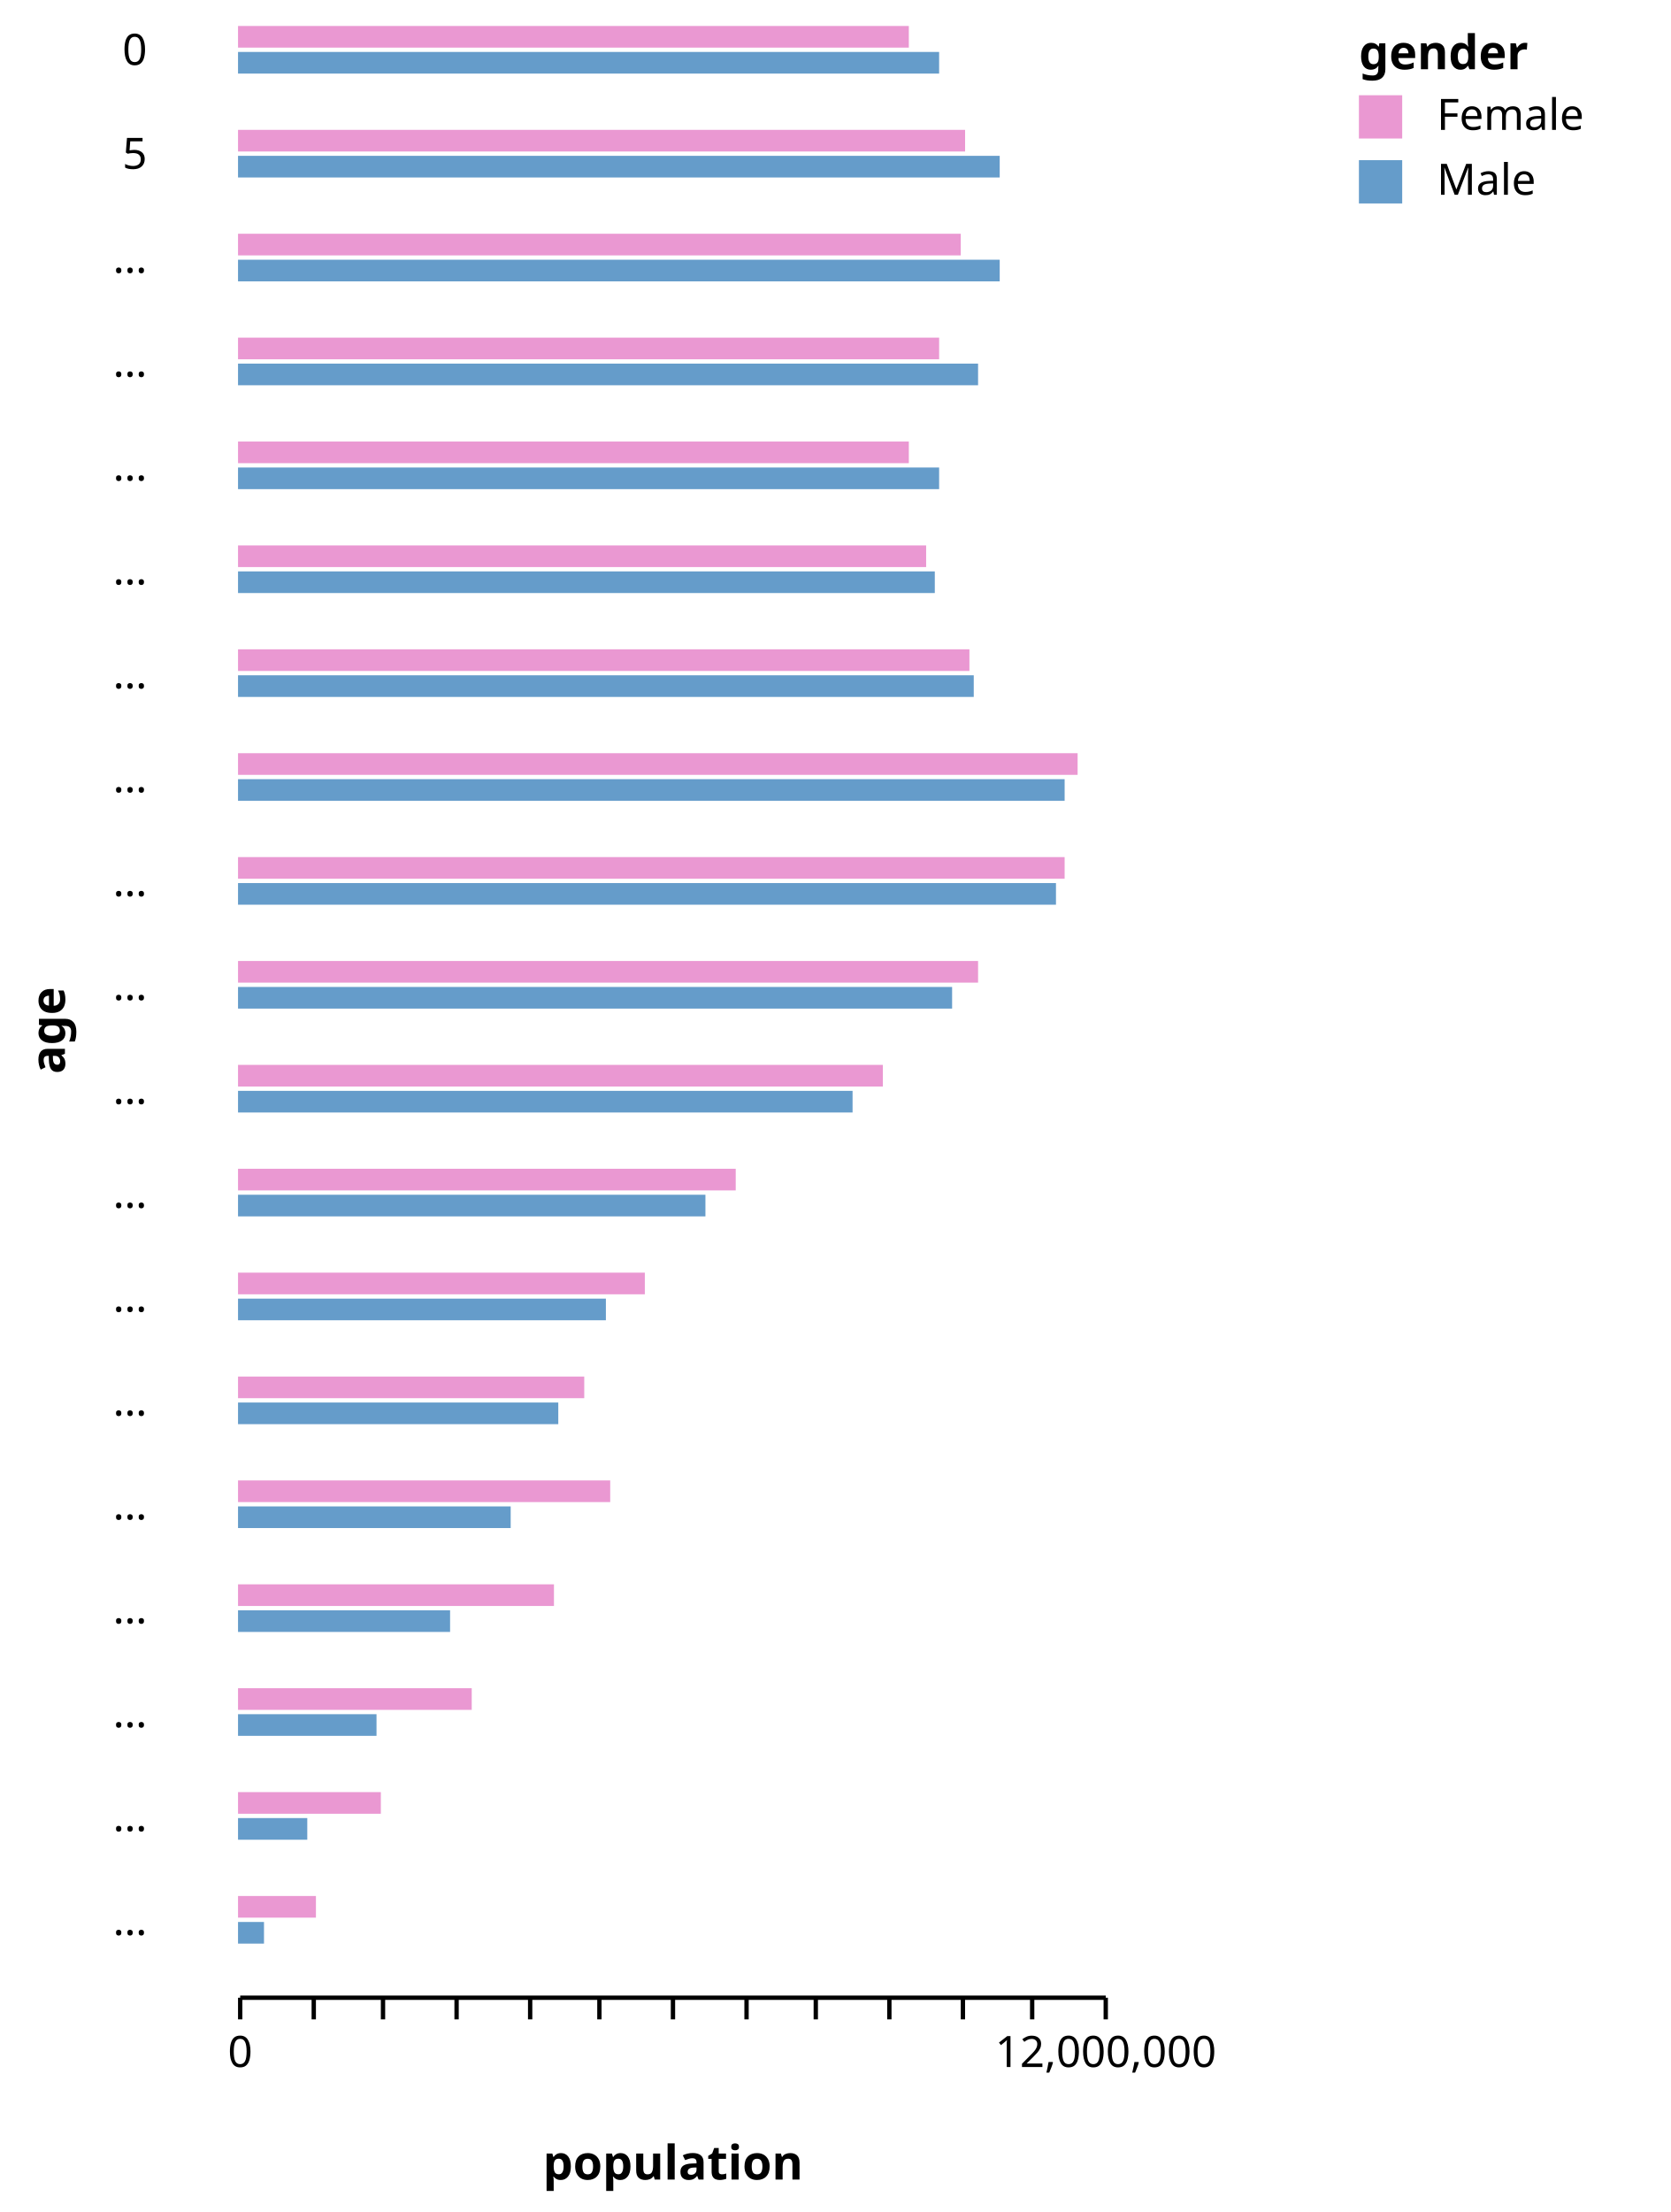
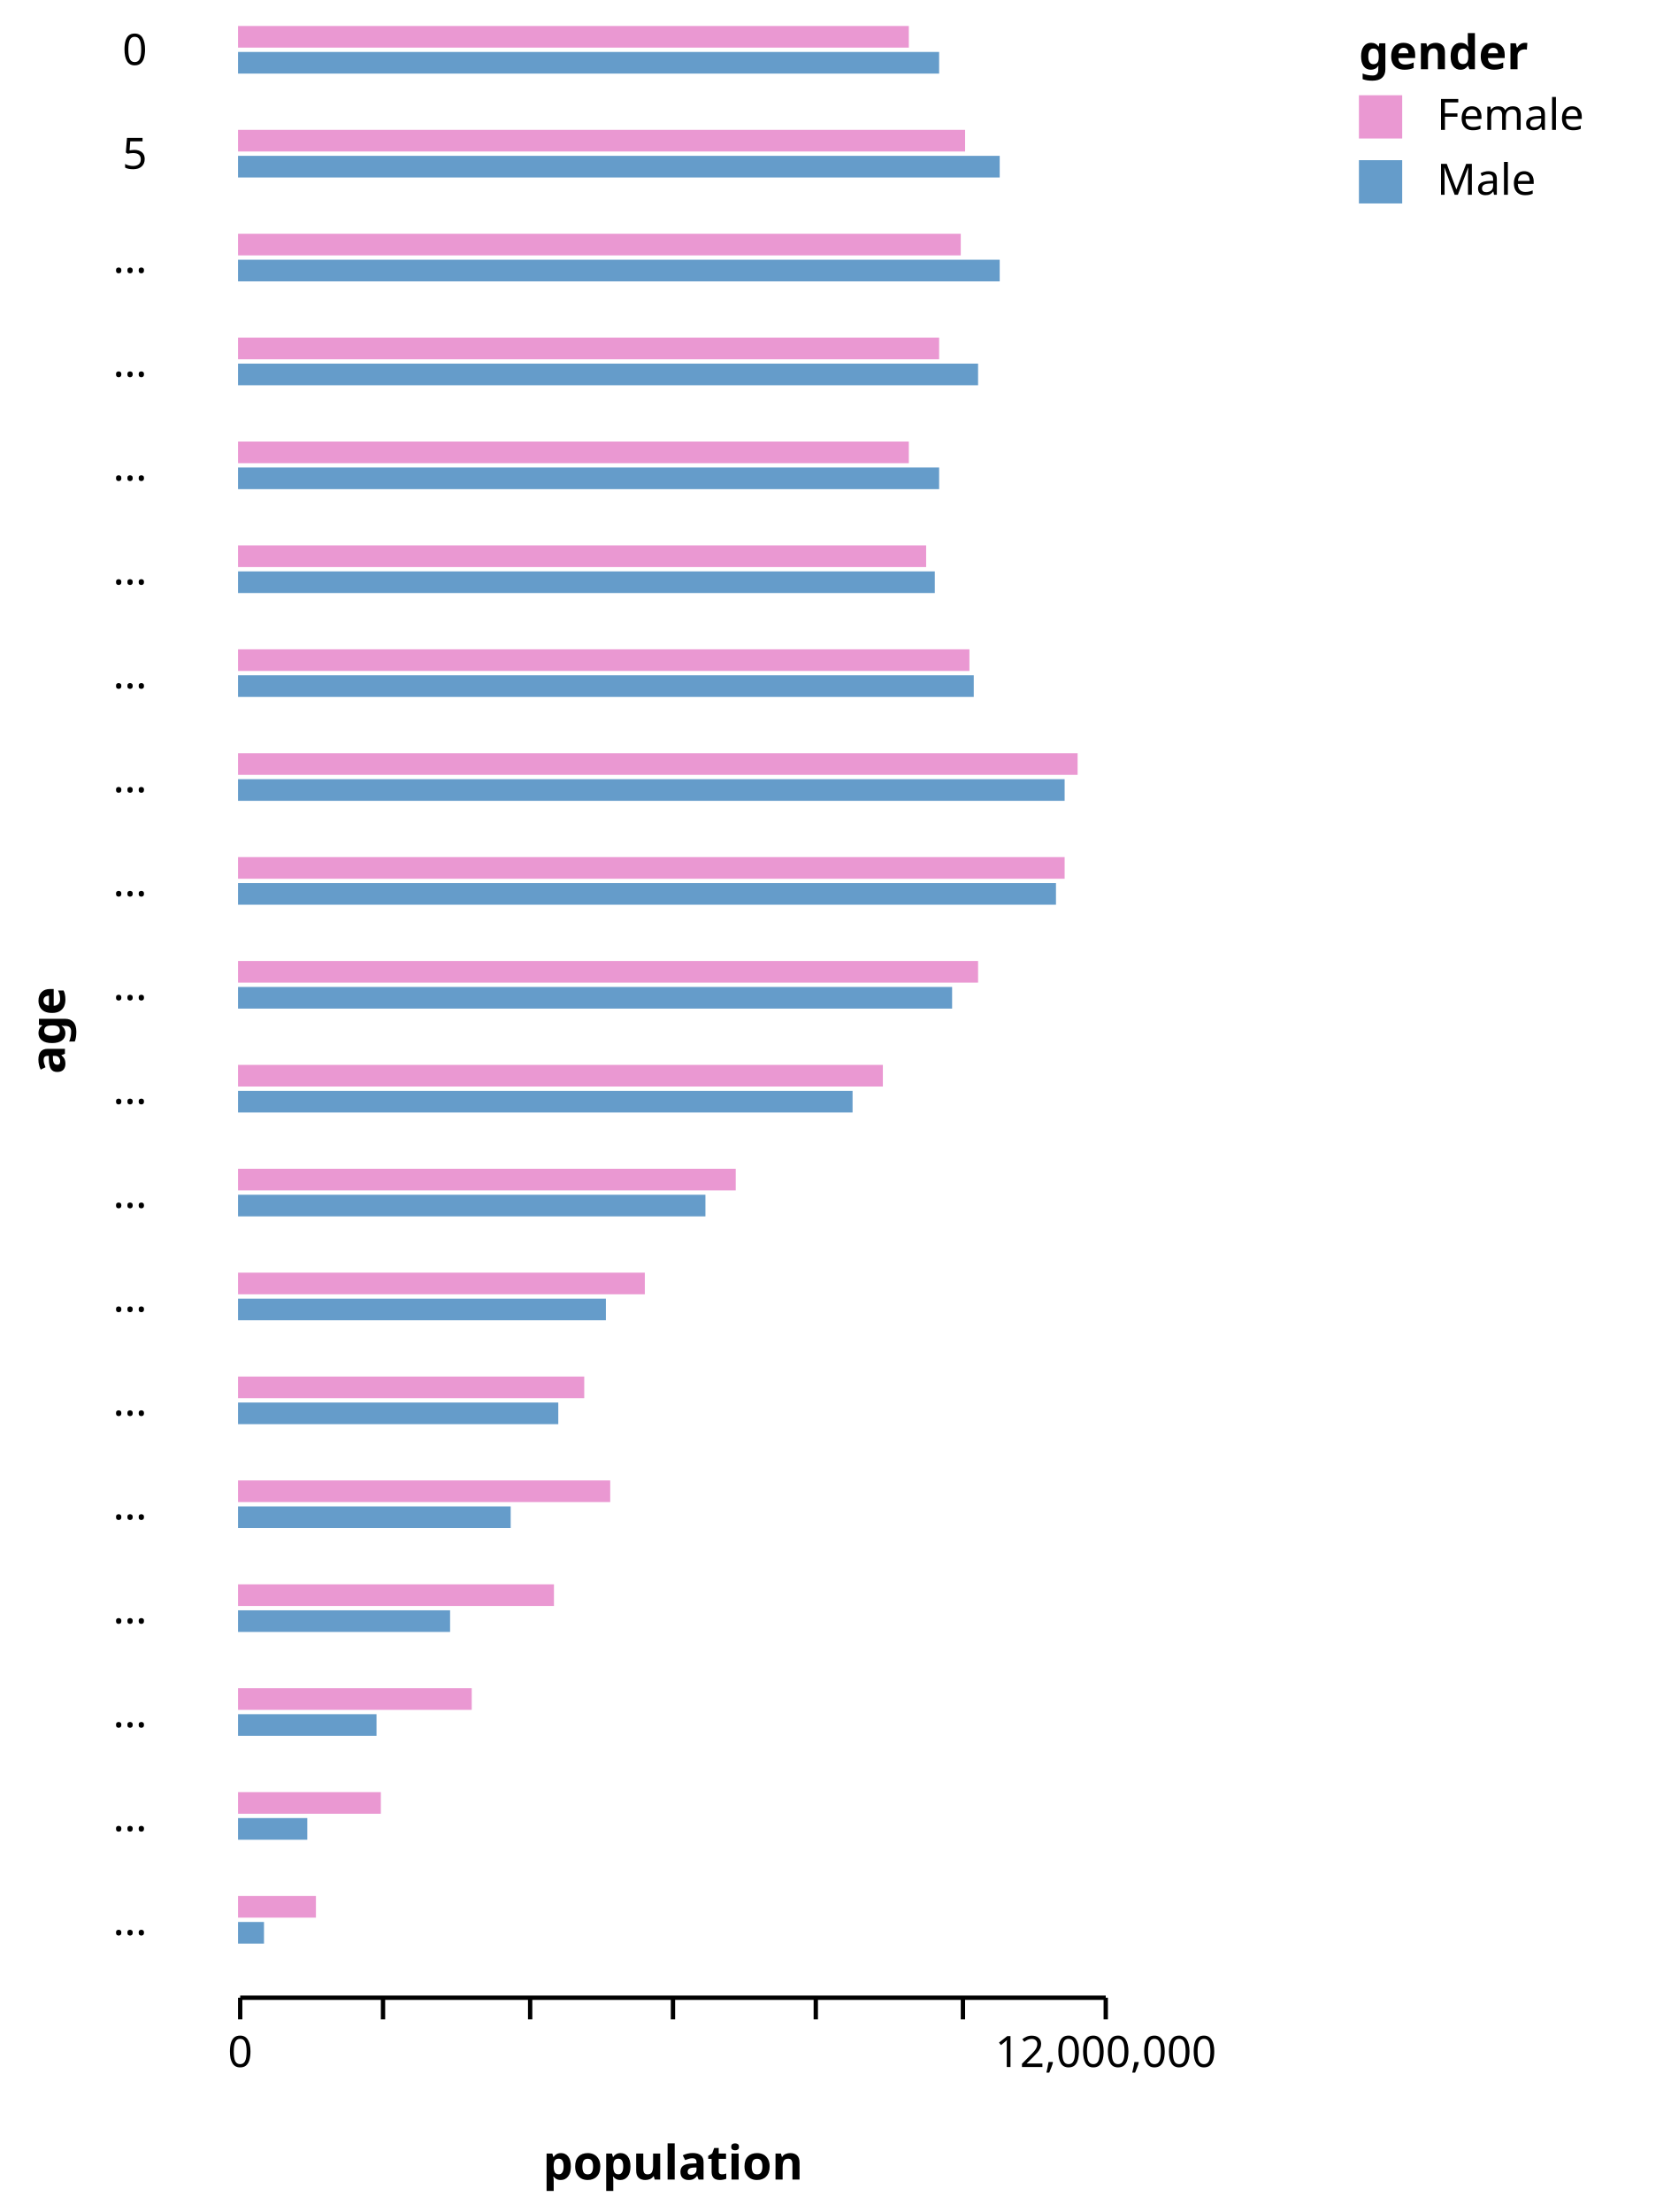
<svg xmlns="http://www.w3.org/2000/svg" class="marks" width="386" height="511" viewBox="0 0 386 511" version="1.1">
  <g transform="translate(55,6)">
    <g class="mark-group role-frame root">
      <g transform="translate(0,0)">
        <path class="background" d="M0,0h0v0h0Z" style="fill: none;" />
        <g>
          <g class="mark-group role-row-title row_title">
            <g transform="translate(-40,222)">
              <path class="background" d="M0,0h0v0h0Z" style="fill: none;" />
              <g>
                <g class="mark-text role-row-title-text">
                  <text text-anchor="end" transform="translate(0,0) rotate(270)" style="font: bold 11px sans-serif; fill: black;">age</text>
                </g>
              </g>
            </g>
          </g>
          <g class="mark-group role-row-header row_header">
            <g transform="translate(-11,0)">
              <path class="background" d="M0,0h0v12h0Z" style="fill: none;" />
              <g>
                <g class="mark-text role-title" style="pointer-events: none;">
                  <text text-anchor="end" transform="translate(-10,9)" style="font: normal 10px sans-serif; fill: #000; opacity: 1;">0</text>
                </g>
              </g>
            </g>
            <g transform="translate(-11,24)">
              <path class="background" d="M0,0h0v12h0Z" style="fill: none;" />
              <g>
                <g class="mark-text role-title" style="pointer-events: none;">
                  <text text-anchor="end" transform="translate(-10,9)" style="font: normal 10px sans-serif; fill: #000; opacity: 1;">5</text>
                </g>
              </g>
            </g>
            <g transform="translate(-11,48)">
              <path class="background" d="M0,0h0v12h0Z" style="fill: none;" />
              <g>
                <g class="mark-text role-title" style="pointer-events: none;">
                  <text text-anchor="end" transform="translate(-10,9)" style="font: normal 10px sans-serif; fill: #000; opacity: 1;">…</text>
                </g>
              </g>
            </g>
            <g transform="translate(-11,72)">
              <path class="background" d="M0,0h0v12h0Z" style="fill: none;" />
              <g>
                <g class="mark-text role-title" style="pointer-events: none;">
                  <text text-anchor="end" transform="translate(-10,9)" style="font: normal 10px sans-serif; fill: #000; opacity: 1;">…</text>
                </g>
              </g>
            </g>
            <g transform="translate(-11,96)">
              <path class="background" d="M0,0h0v12h0Z" style="fill: none;" />
              <g>
                <g class="mark-text role-title" style="pointer-events: none;">
                  <text text-anchor="end" transform="translate(-10,9)" style="font: normal 10px sans-serif; fill: #000; opacity: 1;">…</text>
                </g>
              </g>
            </g>
            <g transform="translate(-11,120)">
              <path class="background" d="M0,0h0v12h0Z" style="fill: none;" />
              <g>
                <g class="mark-text role-title" style="pointer-events: none;">
                  <text text-anchor="end" transform="translate(-10,9)" style="font: normal 10px sans-serif; fill: #000; opacity: 1;">…</text>
                </g>
              </g>
            </g>
            <g transform="translate(-11,144)">
              <path class="background" d="M0,0h0v12h0Z" style="fill: none;" />
              <g>
                <g class="mark-text role-title" style="pointer-events: none;">
                  <text text-anchor="end" transform="translate(-10,9)" style="font: normal 10px sans-serif; fill: #000; opacity: 1;">…</text>
                </g>
              </g>
            </g>
            <g transform="translate(-11,168)">
              <path class="background" d="M0,0h0v12h0Z" style="fill: none;" />
              <g>
                <g class="mark-text role-title" style="pointer-events: none;">
                  <text text-anchor="end" transform="translate(-10,9)" style="font: normal 10px sans-serif; fill: #000; opacity: 1;">…</text>
                </g>
              </g>
            </g>
            <g transform="translate(-11,192)">
              <path class="background" d="M0,0h0v12h0Z" style="fill: none;" />
              <g>
                <g class="mark-text role-title" style="pointer-events: none;">
                  <text text-anchor="end" transform="translate(-10,9)" style="font: normal 10px sans-serif; fill: #000; opacity: 1;">…</text>
                </g>
              </g>
            </g>
            <g transform="translate(-11,216)">
              <path class="background" d="M0,0h0v12h0Z" style="fill: none;" />
              <g>
                <g class="mark-text role-title" style="pointer-events: none;">
                  <text text-anchor="end" transform="translate(-10,9)" style="font: normal 10px sans-serif; fill: #000; opacity: 1;">…</text>
                </g>
              </g>
            </g>
            <g transform="translate(-11,240)">
              <path class="background" d="M0,0h0v12h0Z" style="fill: none;" />
              <g>
                <g class="mark-text role-title" style="pointer-events: none;">
                  <text text-anchor="end" transform="translate(-10,9)" style="font: normal 10px sans-serif; fill: #000; opacity: 1;">…</text>
                </g>
              </g>
            </g>
            <g transform="translate(-11,264)">
              <path class="background" d="M0,0h0v12h0Z" style="fill: none;" />
              <g>
                <g class="mark-text role-title" style="pointer-events: none;">
                  <text text-anchor="end" transform="translate(-10,9)" style="font: normal 10px sans-serif; fill: #000; opacity: 1;">…</text>
                </g>
              </g>
            </g>
            <g transform="translate(-11,288)">
              <path class="background" d="M0,0h0v12h0Z" style="fill: none;" />
              <g>
                <g class="mark-text role-title" style="pointer-events: none;">
                  <text text-anchor="end" transform="translate(-10,9)" style="font: normal 10px sans-serif; fill: #000; opacity: 1;">…</text>
                </g>
              </g>
            </g>
            <g transform="translate(-11,312)">
              <path class="background" d="M0,0h0v12h0Z" style="fill: none;" />
              <g>
                <g class="mark-text role-title" style="pointer-events: none;">
                  <text text-anchor="end" transform="translate(-10,9)" style="font: normal 10px sans-serif; fill: #000; opacity: 1;">…</text>
                </g>
              </g>
            </g>
            <g transform="translate(-11,336)">
              <path class="background" d="M0,0h0v12h0Z" style="fill: none;" />
              <g>
                <g class="mark-text role-title" style="pointer-events: none;">
                  <text text-anchor="end" transform="translate(-10,9)" style="font: normal 10px sans-serif; fill: #000; opacity: 1;">…</text>
                </g>
              </g>
            </g>
            <g transform="translate(-11,360)">
              <path class="background" d="M0,0h0v12h0Z" style="fill: none;" />
              <g>
                <g class="mark-text role-title" style="pointer-events: none;">
                  <text text-anchor="end" transform="translate(-10,9)" style="font: normal 10px sans-serif; fill: #000; opacity: 1;">…</text>
                </g>
              </g>
            </g>
            <g transform="translate(-11,384)">
              <path class="background" d="M0,0h0v12h0Z" style="fill: none;" />
              <g>
                <g class="mark-text role-title" style="pointer-events: none;">
                  <text text-anchor="end" transform="translate(-10,9)" style="font: normal 10px sans-serif; fill: #000; opacity: 1;">…</text>
                </g>
              </g>
            </g>
            <g transform="translate(-11,408)">
              <path class="background" d="M0,0h0v12h0Z" style="fill: none;" />
              <g>
                <g class="mark-text role-title" style="pointer-events: none;">
                  <text text-anchor="end" transform="translate(-10,9)" style="font: normal 10px sans-serif; fill: #000; opacity: 1;">…</text>
                </g>
              </g>
            </g>
            <g transform="translate(-11,432)">
              <path class="background" d="M0,0h0v12h0Z" style="fill: none;" />
              <g>
                <g class="mark-text role-title" style="pointer-events: none;">
                  <text text-anchor="end" transform="translate(-10,9)" style="font: normal 10px sans-serif; fill: #000; opacity: 1;">…</text>
                </g>
              </g>
            </g>
          </g>
          <g class="mark-group role-column-footer column_footer">
            <g transform="translate(0,455)">
              <path class="background" d="M0,0h200v0h-200Z" style="fill: none;" />
              <g>
                <g class="mark-group role-axis">
                  <g transform="translate(0.5,0.5)">
                    <path class="background" d="M0,0h0v0h0Z" style="pointer-events: none; fill: none;" />
                    <g>
                      <g class="mark-rule role-axis-tick" style="pointer-events: none;">
                        <line transform="translate(0,0)" x2="0" y2="5" style="fill: none; stroke: #000; stroke-width: 1; opacity: 1;" />
-                         <line transform="translate(17,0)" x2="0" y2="5" style="fill: none; stroke: #000; stroke-width: 1; opacity: 1;" />
                        <line transform="translate(33,0)" x2="0" y2="5" style="fill: none; stroke: #000; stroke-width: 1; opacity: 1;" />
-                         <line transform="translate(50,0)" x2="0" y2="5" style="fill: none; stroke: #000; stroke-width: 1; opacity: 1;" />
                        <line transform="translate(67,0)" x2="0" y2="5" style="fill: none; stroke: #000; stroke-width: 1; opacity: 1;" />
-                         <line transform="translate(83,0)" x2="0" y2="5" style="fill: none; stroke: #000; stroke-width: 1; opacity: 1;" />
                        <line transform="translate(100,0)" x2="0" y2="5" style="fill: none; stroke: #000; stroke-width: 1; opacity: 1;" />
-                         <line transform="translate(117,0)" x2="0" y2="5" style="fill: none; stroke: #000; stroke-width: 1; opacity: 1;" />
                        <line transform="translate(133,0)" x2="0" y2="5" style="fill: none; stroke: #000; stroke-width: 1; opacity: 1;" />
-                         <line transform="translate(150,0)" x2="0" y2="5" style="fill: none; stroke: #000; stroke-width: 1; opacity: 1;" />
                        <line transform="translate(167,0)" x2="0" y2="5" style="fill: none; stroke: #000; stroke-width: 1; opacity: 1;" />
-                         <line transform="translate(183,0)" x2="0" y2="5" style="fill: none; stroke: #000; stroke-width: 1; opacity: 1;" />
                        <line transform="translate(200,0)" x2="0" y2="5" style="fill: none; stroke: #000; stroke-width: 1; opacity: 1;" />
                      </g>
                      <g class="mark-text role-axis-label" style="pointer-events: none;">
                        <text text-anchor="middle" transform="translate(0,16)" style="font: 10px sans-serif; fill: #000; opacity: 1;">0</text>
-                         <text text-anchor="middle" transform="translate(17,16)" style="font: 10px sans-serif; fill: #000; opacity: 0;">1,000,000</text>
                        <text text-anchor="middle" transform="translate(33,16)" style="font: 10px sans-serif; fill: #000; opacity: 0;">2,000,000</text>
-                         <text text-anchor="middle" transform="translate(50,16)" style="font: 10px sans-serif; fill: #000; opacity: 0;">3,000,000</text>
                        <text text-anchor="middle" transform="translate(67,16)" style="font: 10px sans-serif; fill: #000; opacity: 0;">4,000,000</text>
-                         <text text-anchor="middle" transform="translate(83,16)" style="font: 10px sans-serif; fill: #000; opacity: 0;">5,000,000</text>
                        <text text-anchor="middle" transform="translate(100,16)" style="font: 10px sans-serif; fill: #000; opacity: 0;">6,000,000</text>
-                         <text text-anchor="middle" transform="translate(117,16)" style="font: 10px sans-serif; fill: #000; opacity: 0;">7,000,000</text>
                        <text text-anchor="middle" transform="translate(133,16)" style="font: 10px sans-serif; fill: #000; opacity: 0;">8,000,000</text>
-                         <text text-anchor="middle" transform="translate(150,16)" style="font: 10px sans-serif; fill: #000; opacity: 0;">9,000,000</text>
                        <text text-anchor="middle" transform="translate(167,16)" style="font: 10px sans-serif; fill: #000; opacity: 0;">10,000,000</text>
-                         <text text-anchor="middle" transform="translate(183,16)" style="font: 10px sans-serif; fill: #000; opacity: 0;">11,000,000</text>
                        <text text-anchor="middle" transform="translate(200,16)" style="font: 10px sans-serif; fill: #000; opacity: 1;">12,000,000</text>
                      </g>
                      <g class="mark-rule role-axis-domain" style="pointer-events: none;">
                        <line transform="translate(0,0)" x2="200" y2="0" style="fill: none; stroke: #000; stroke-width: 1; opacity: 1;" />
                      </g>
                      <g class="mark-text role-axis-title" style="pointer-events: none;">
                        <text text-anchor="middle" transform="translate(100,42)" style="font: bold 11px sans-serif; fill: #000; opacity: 1;">population</text>
                      </g>
                    </g>
                  </g>
                </g>
              </g>
            </g>
          </g>
          <g class="mark-group role-scope cell">
            <g transform="translate(0,0)">
              <path class="background" d="M0.5,0.5h200v12h-200Z" style="fill: transparent; stroke: transparent;" />
              <g>
                <g class="mark-rect role-bar child_marks">
                  <path d="M0,6h162v5h-162Z" style="fill: #659CCA;" />
                  <path d="M0,0h155v5h-155Z" style="fill: #EA98D2;" />
                </g>
              </g>
            </g>
            <g transform="translate(0,24)">
              <path class="background" d="M0.5,0.5h200v12h-200Z" style="fill: transparent; stroke: transparent;" />
              <g>
                <g class="mark-rect role-bar child_marks">
                  <path d="M0,6h176v5h-176Z" style="fill: #659CCA;" />
                  <path d="M0,0h168v5h-168Z" style="fill: #EA98D2;" />
                </g>
              </g>
            </g>
            <g transform="translate(0,48)">
              <path class="background" d="M0.5,0.5h200v12h-200Z" style="fill: transparent; stroke: transparent;" />
              <g>
                <g class="mark-rect role-bar child_marks">
                  <path d="M0,6h176v5h-176Z" style="fill: #659CCA;" />
                  <path d="M0,0h167v5h-167Z" style="fill: #EA98D2;" />
                </g>
              </g>
            </g>
            <g transform="translate(0,72)">
              <path class="background" d="M0.5,0.5h200v12h-200Z" style="fill: transparent; stroke: transparent;" />
              <g>
                <g class="mark-rect role-bar child_marks">
                  <path d="M0,6h171v5h-171Z" style="fill: #659CCA;" />
                  <path d="M0,0h162v5h-162Z" style="fill: #EA98D2;" />
                </g>
              </g>
            </g>
            <g transform="translate(0,96)">
              <path class="background" d="M0.5,0.5h200v12h-200Z" style="fill: transparent; stroke: transparent;" />
              <g>
                <g class="mark-rect role-bar child_marks">
                  <path d="M0,6h162v5h-162Z" style="fill: #659CCA;" />
                  <path d="M0,0h155v5h-155Z" style="fill: #EA98D2;" />
                </g>
              </g>
            </g>
            <g transform="translate(0,120)">
              <path class="background" d="M0.5,0.5h200v12h-200Z" style="fill: transparent; stroke: transparent;" />
              <g>
                <g class="mark-rect role-bar child_marks">
                  <path d="M0,6h161v5h-161Z" style="fill: #659CCA;" />
                  <path d="M0,0h159v5h-159Z" style="fill: #EA98D2;" />
                </g>
              </g>
            </g>
            <g transform="translate(0,144)">
              <path class="background" d="M0.5,0.5h200v12h-200Z" style="fill: transparent; stroke: transparent;" />
              <g>
                <g class="mark-rect role-bar child_marks">
                  <path d="M0,6h170v5h-170Z" style="fill: #659CCA;" />
                  <path d="M0,0h169v5h-169Z" style="fill: #EA98D2;" />
                </g>
              </g>
            </g>
            <g transform="translate(0,168)">
              <path class="background" d="M0.5,0.5h200v12h-200Z" style="fill: transparent; stroke: transparent;" />
              <g>
                <g class="mark-rect role-bar child_marks">
                  <path d="M0,6h191v5h-191Z" style="fill: #659CCA;" />
                  <path d="M0,0h194v5h-194Z" style="fill: #EA98D2;" />
                </g>
              </g>
            </g>
            <g transform="translate(0,192)">
              <path class="background" d="M0.5,0.5h200v12h-200Z" style="fill: transparent; stroke: transparent;" />
              <g>
                <g class="mark-rect role-bar child_marks">
                  <path d="M0,6h189v5h-189Z" style="fill: #659CCA;" />
                  <path d="M0,0h191v5h-191Z" style="fill: #EA98D2;" />
                </g>
              </g>
            </g>
            <g transform="translate(0,216)">
              <path class="background" d="M0.5,0.5h200v12h-200Z" style="fill: transparent; stroke: transparent;" />
              <g>
                <g class="mark-rect role-bar child_marks">
                  <path d="M0,6h165v5h-165Z" style="fill: #659CCA;" />
                  <path d="M0,0h171v5h-171Z" style="fill: #EA98D2;" />
                </g>
              </g>
            </g>
            <g transform="translate(0,240)">
              <path class="background" d="M0.5,0.5h200v12h-200Z" style="fill: transparent; stroke: transparent;" />
              <g>
                <g class="mark-rect role-bar child_marks">
                  <path d="M0,6h142v5h-142Z" style="fill: #659CCA;" />
                  <path d="M0,0h149v5h-149Z" style="fill: #EA98D2;" />
                </g>
              </g>
            </g>
            <g transform="translate(0,264)">
              <path class="background" d="M0.5,0.5h200v12h-200Z" style="fill: transparent; stroke: transparent;" />
              <g>
                <g class="mark-rect role-bar child_marks">
                  <path d="M0,6h108v5h-108Z" style="fill: #659CCA;" />
                  <path d="M0,0h115v5h-115Z" style="fill: #EA98D2;" />
                </g>
              </g>
            </g>
            <g transform="translate(0,288)">
              <path class="background" d="M0.5,0.5h200v12h-200Z" style="fill: transparent; stroke: transparent;" />
              <g>
                <g class="mark-rect role-bar child_marks">
                  <path d="M0,6h85v5h-85Z" style="fill: #659CCA;" />
                  <path d="M0,0h94v5h-94Z" style="fill: #EA98D2;" />
                </g>
              </g>
            </g>
            <g transform="translate(0,312)">
              <path class="background" d="M0.5,0.5h200v12h-200Z" style="fill: transparent; stroke: transparent;" />
              <g>
                <g class="mark-rect role-bar child_marks">
                  <path d="M0,6h74v5h-74Z" style="fill: #659CCA;" />
                  <path d="M0,0h80v5h-80Z" style="fill: #EA98D2;" />
                </g>
              </g>
            </g>
            <g transform="translate(0,336)">
              <path class="background" d="M0.5,0.5h200v12h-200Z" style="fill: transparent; stroke: transparent;" />
              <g>
                <g class="mark-rect role-bar child_marks">
                  <path d="M0,6h63v5h-63Z" style="fill: #659CCA;" />
                  <path d="M0,0h86v5h-86Z" style="fill: #EA98D2;" />
                </g>
              </g>
            </g>
            <g transform="translate(0,360)">
              <path class="background" d="M0.5,0.5h200v12h-200Z" style="fill: transparent; stroke: transparent;" />
              <g>
                <g class="mark-rect role-bar child_marks">
                  <path d="M0,6h49v5h-49Z" style="fill: #659CCA;" />
                  <path d="M0,0h73v5h-73Z" style="fill: #EA98D2;" />
                </g>
              </g>
            </g>
            <g transform="translate(0,384)">
              <path class="background" d="M0.5,0.5h200v12h-200Z" style="fill: transparent; stroke: transparent;" />
              <g>
                <g class="mark-rect role-bar child_marks">
                  <path d="M0,6h32v5h-32Z" style="fill: #659CCA;" />
                  <path d="M0,0h54v5h-54Z" style="fill: #EA98D2;" />
                </g>
              </g>
            </g>
            <g transform="translate(0,408)">
              <path class="background" d="M0.5,0.5h200v12h-200Z" style="fill: transparent; stroke: transparent;" />
              <g>
                <g class="mark-rect role-bar child_marks">
                  <path d="M0,6h16v5h-16Z" style="fill: #659CCA;" />
                  <path d="M0,0h33v5h-33Z" style="fill: #EA98D2;" />
                </g>
              </g>
            </g>
            <g transform="translate(0,432)">
              <path class="background" d="M0.5,0.5h200v12h-200Z" style="fill: transparent; stroke: transparent;" />
              <g>
                <g class="mark-rect role-bar child_marks">
                  <path d="M0,6h6v5h-6Z" style="fill: #659CCA;" />
                  <path d="M0,0h18v5h-18Z" style="fill: #EA98D2;" />
                </g>
              </g>
            </g>
          </g>
          <g class="mark-group role-legend">
            <g transform="translate(259,0)">
              <path class="background" d="M0,0h67v41h-67Z" style="pointer-events: none; fill: none;" />
              <g>
                <g class="mark-group role-legend-entry">
                  <g transform="translate(0,16)">
                    <path class="background" d="M0,0h0v0h0Z" style="pointer-events: none; fill: none;" />
                    <g>
                      <g class="mark-symbol role-legend-symbol" style="pointer-events: none;">
                        <path transform="translate(5,5)" d="M-5,-5h10v10h-10Z" style="fill: #EA98D2; stroke-width: 1.5; opacity: 1;" />
                        <path transform="translate(5,20)" d="M-5,-5h10v10h-10Z" style="fill: #659CCA; stroke-width: 1.5; opacity: 1;" />
                      </g>
                      <g class="mark-text role-legend-label" style="pointer-events: none;">
                        <text text-anchor="start" transform="translate(18,8)" style="font: 10px sans-serif; fill: #000; opacity: 1;">Female</text>
                        <text text-anchor="start" transform="translate(18,23)" style="font: 10px sans-serif; fill: #000; opacity: 1;">Male</text>
                      </g>
                    </g>
                  </g>
                </g>
                <g class="mark-text role-legend-title" style="pointer-events: none;">
                  <text text-anchor="start" transform="translate(0,10)" style="font: bold 11px sans-serif; fill: #000; opacity: 1;">gender</text>
                </g>
              </g>
            </g>
          </g>
        </g>
      </g>
    </g>
  </g>
</svg>
